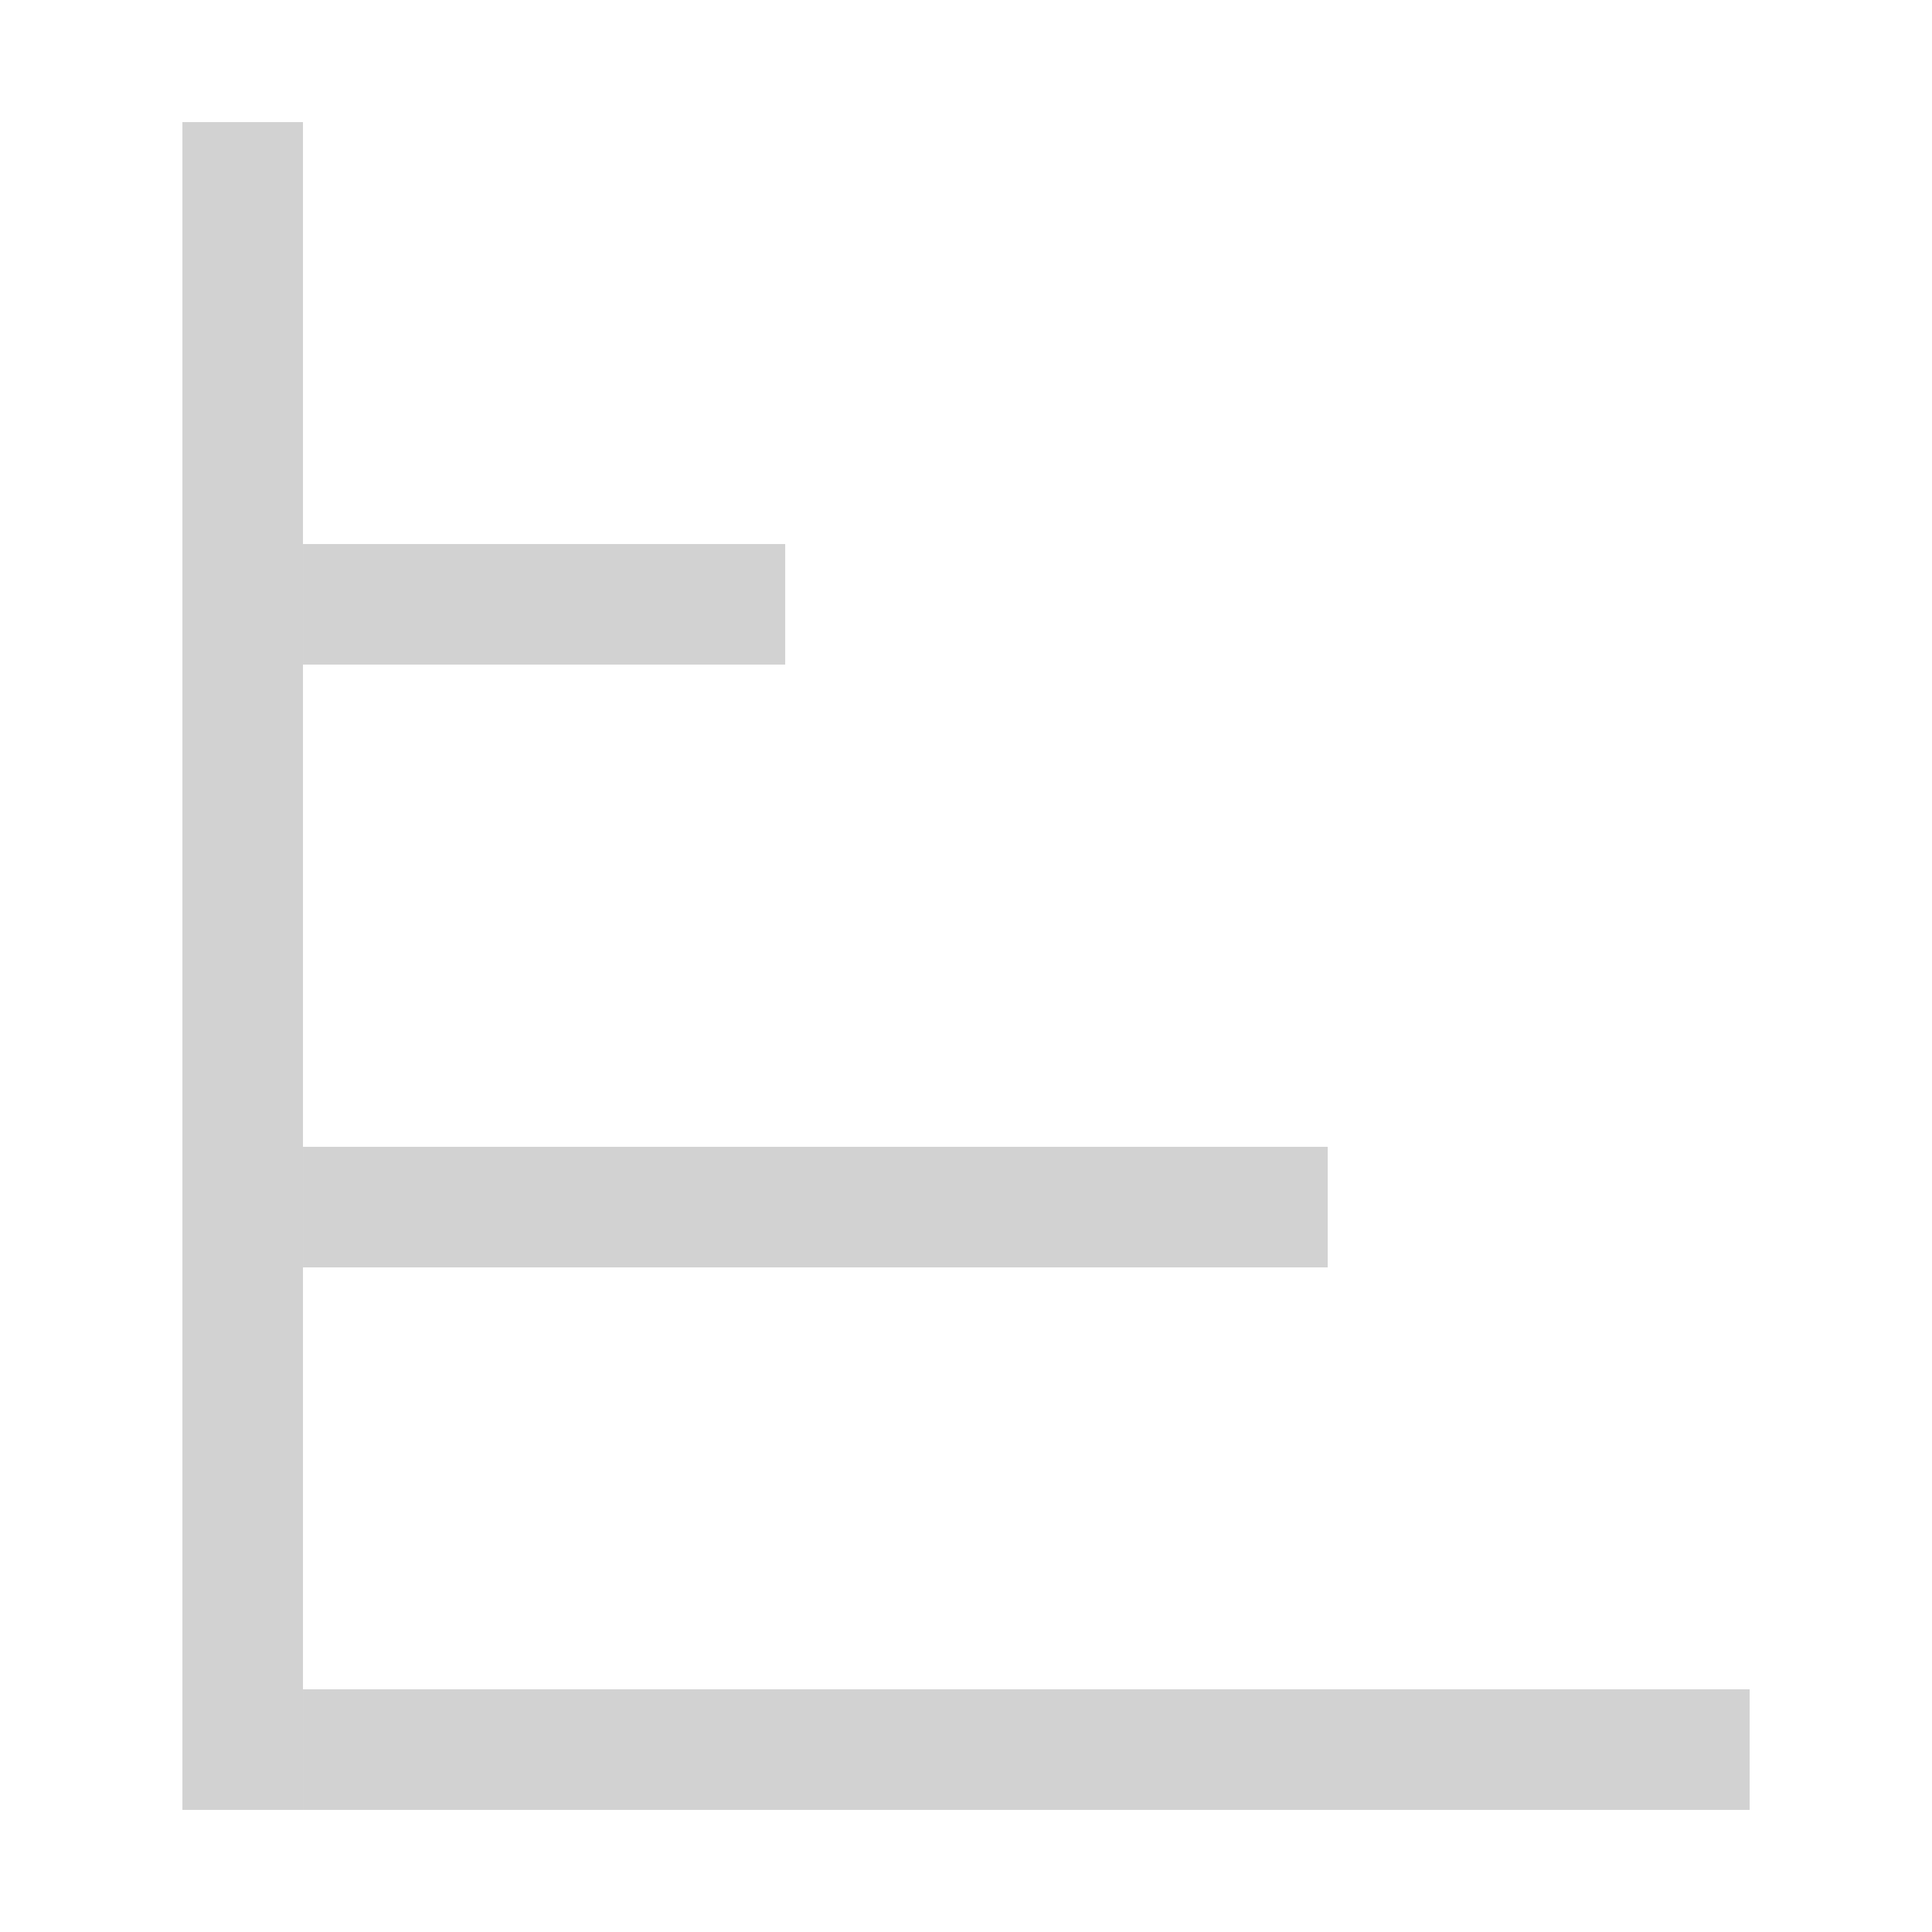
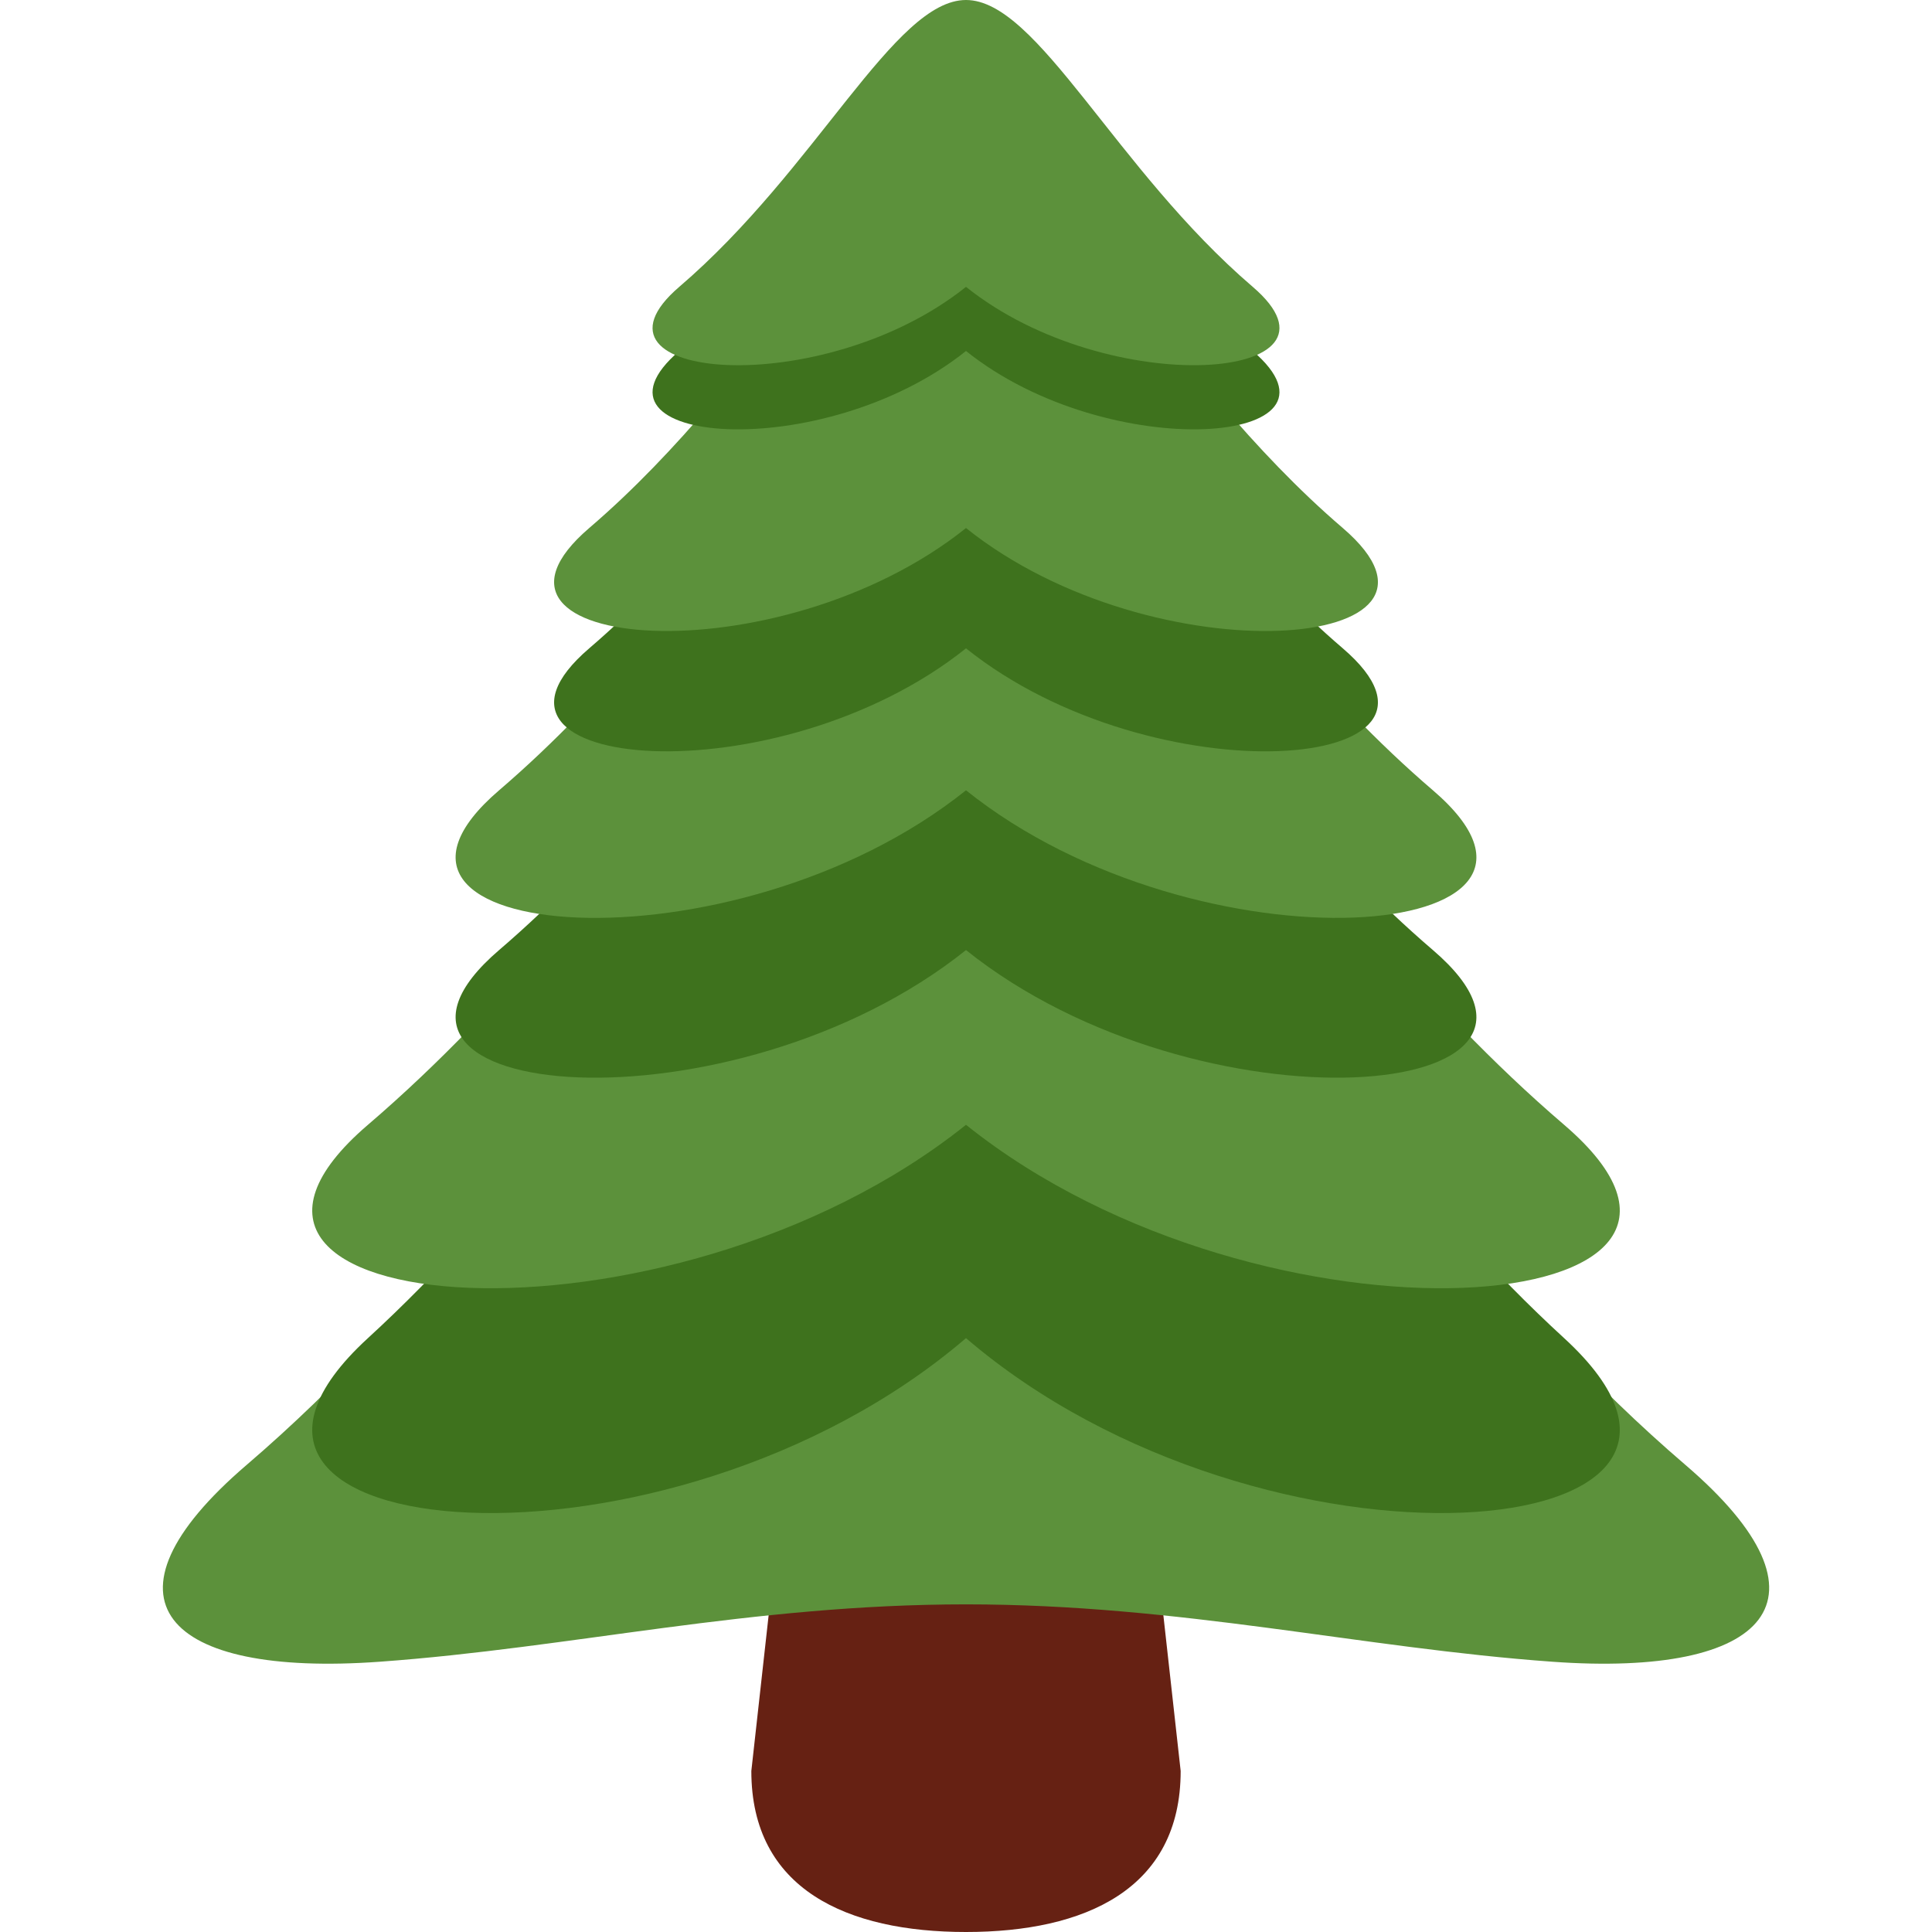
- <svg xmlns="http://www.w3.org/2000/svg" version="1.1" viewBox="0 0 32 32">
-   <g transform="matrix(.21632 0 0 .21632 14.082 12.619)" fill="#d2d2d2">
-     <rect x="-51.131" y="-48.987" width="9.231" height="129.23" />
-     <rect transform="scale(-1,1)" x="-68.869" y="71.013" width="110.77" height="9.231" />
-     <rect transform="scale(-1,1)" x="-36.561" y="29.474" width="78.462" height="9.231" />
-     <rect transform="scale(-1,1)" x="4.977" y="-16.68" width="36.923" height="9.231" />
-   </g>
+ <svg xmlns="http://www.w3.org/2000/svg" width="32" height="32" viewBox="0 0 36 36">
+   <path fill="#662113" d="M22 33c0 2.209-1.791 3-4 3s-4-.791-4-3l1-9c0-2.209.791-2 3-2s3-.209 3 2z" />
+   <path fill="#5C913B" d="M31.406 27.297C24.443 21.332 21.623 12.791 18 12.791c-3.623 0-6.443 8.541-13.405 14.506c-2.926 2.507-1.532 3.957 2.479 3.667c3.576-.258 6.919-1.069 10.926-1.069s7.352.812 10.926 1.069c4.012.29 5.405-1.16 2.48-3.667" />
+   <path fill="#3E721D" d="M29.145 24.934C23.794 20.027 20.787 13 18 13c-2.785 0-5.793 7.027-11.144 11.934c-4.252 3.898 5.572 4.773 11.144 0c5.569 4.773 15.396 3.898 11.145 0" />
+   <path fill="#5C913B" d="M29.145 20.959C23.794 16.375 20.787 9.811 18 9.811c-2.785 0-5.793 6.564-11.144 11.148c-4.252 3.642 5.572 4.459 11.144 0c5.569 4.459 15.396 3.642 11.145 0" />
+   <path fill="#3E721D" d="M26.7 17.703C22.523 14.125 20.176 9 18 9c-2.174 0-4.523 5.125-8.7 8.703c-3.319 2.844 4.35 3.482 8.7 0c4.349 3.482 12.02 2.844 8.7 0" />
+   <path fill="#5C913B" d="M26.7 14.726c-4.177-3.579-6.524-8.703-8.7-8.703c-2.174 0-4.523 5.125-8.7 8.703c-3.319 2.844 4.35 3.481 8.7 0c4.349 3.481 12.02 2.843 8.7 0" />
+   <path fill="#3E721D" d="M25.021 12.081C21.65 9.193 19.756 5.057 18 5.057c-1.755 0-3.65 4.136-7.021 7.024c-2.679 2.295 3.511 2.809 7.021 0c3.51 2.81 9.701 2.295 7.021 0" />
+   <path fill="#5C913B" d="M25.021 9.839C21.65 6.951 19.756 2.815 18 2.815c-1.755 0-3.65 4.136-7.021 7.024c-2.679 2.295 3.511 2.809 7.021 0c3.51 2.81 9.701 2.295 7.021 0" />
+   <path fill="#3E721D" d="M23.343 6.54C20.778 4.342 19.336 1.195 18 1.195c-1.335 0-2.778 3.148-5.343 5.345c-2.038 1.747 2.671 2.138 5.343 0c2.671 2.138 7.382 1.746 5.343 0" />
+   <path fill="#5C913B" d="M23.343 5.345C20.778 3.148 19.336 0 18 0c-1.335 0-2.778 3.148-5.343 5.345c-2.038 1.747 2.671 2.138 5.343 0c2.671 2.138 7.382 1.746 5.343 0" />
</svg>
